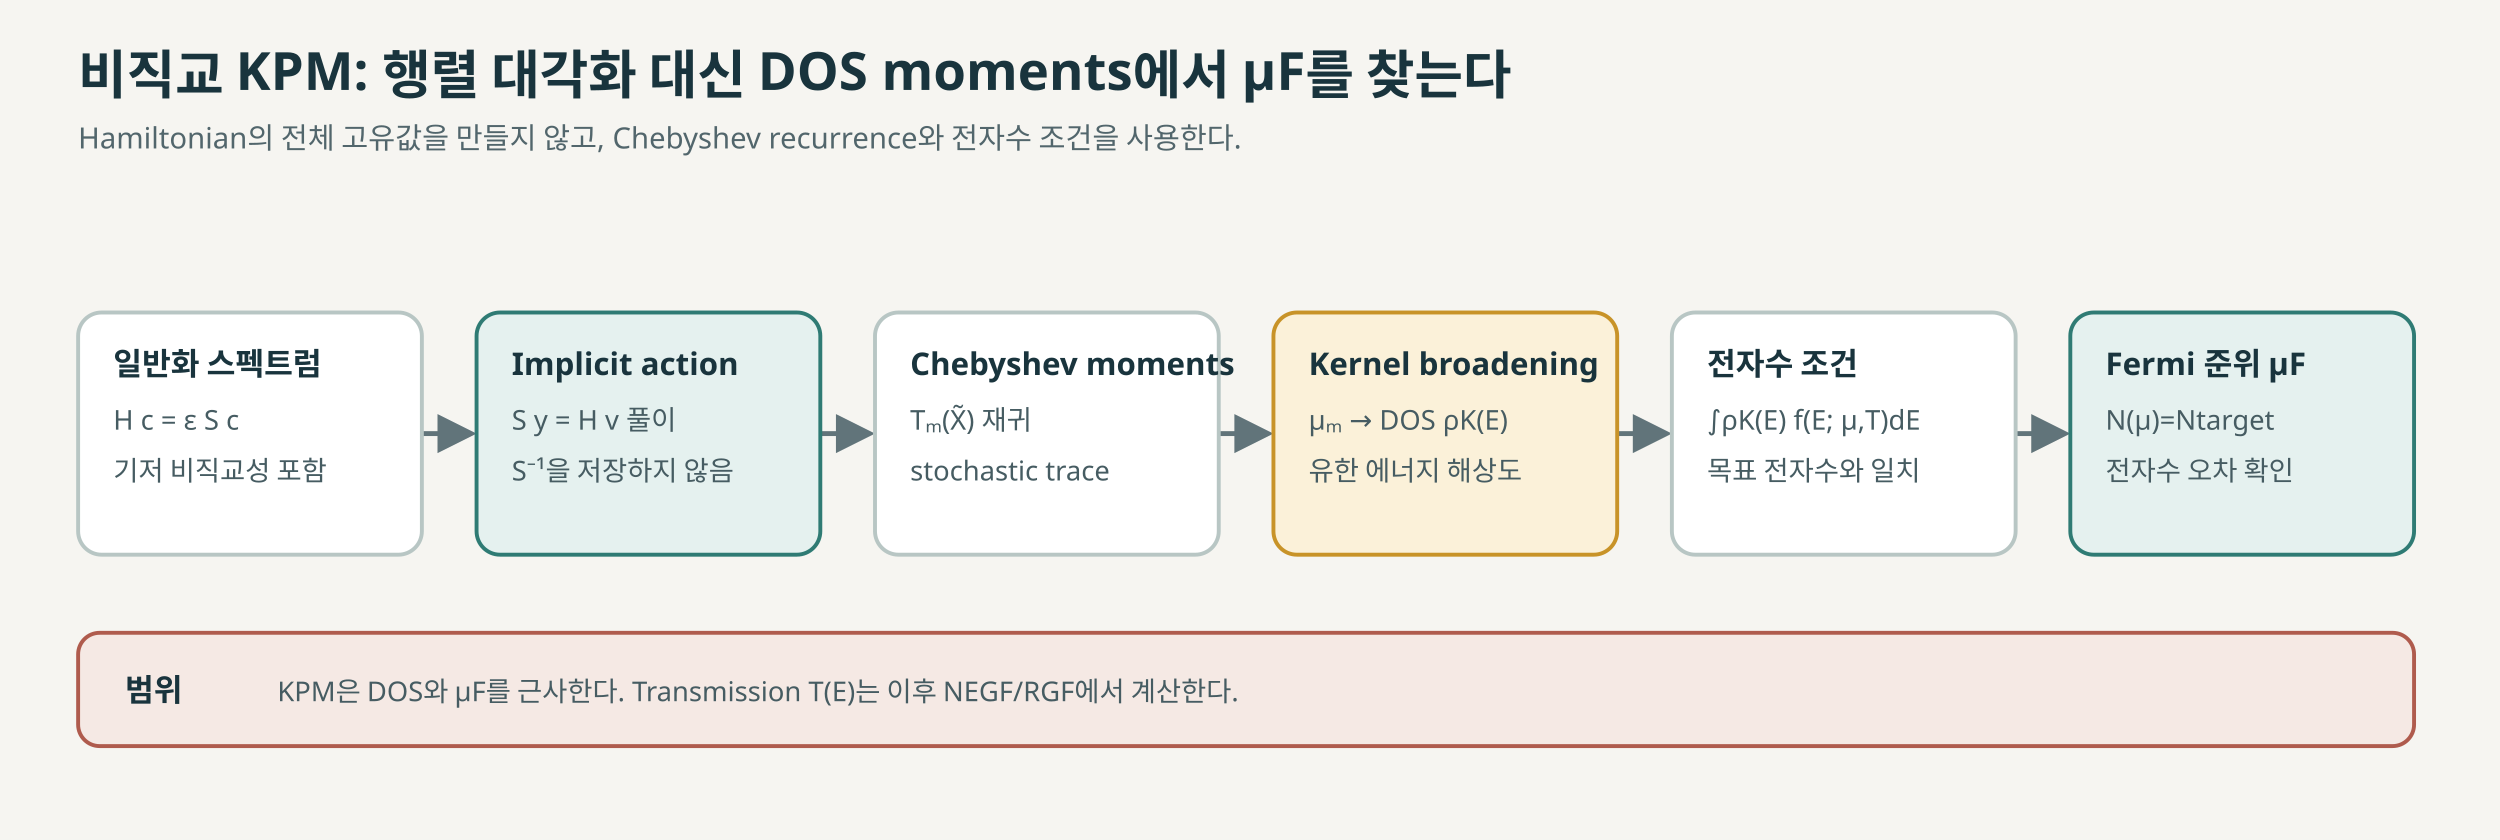
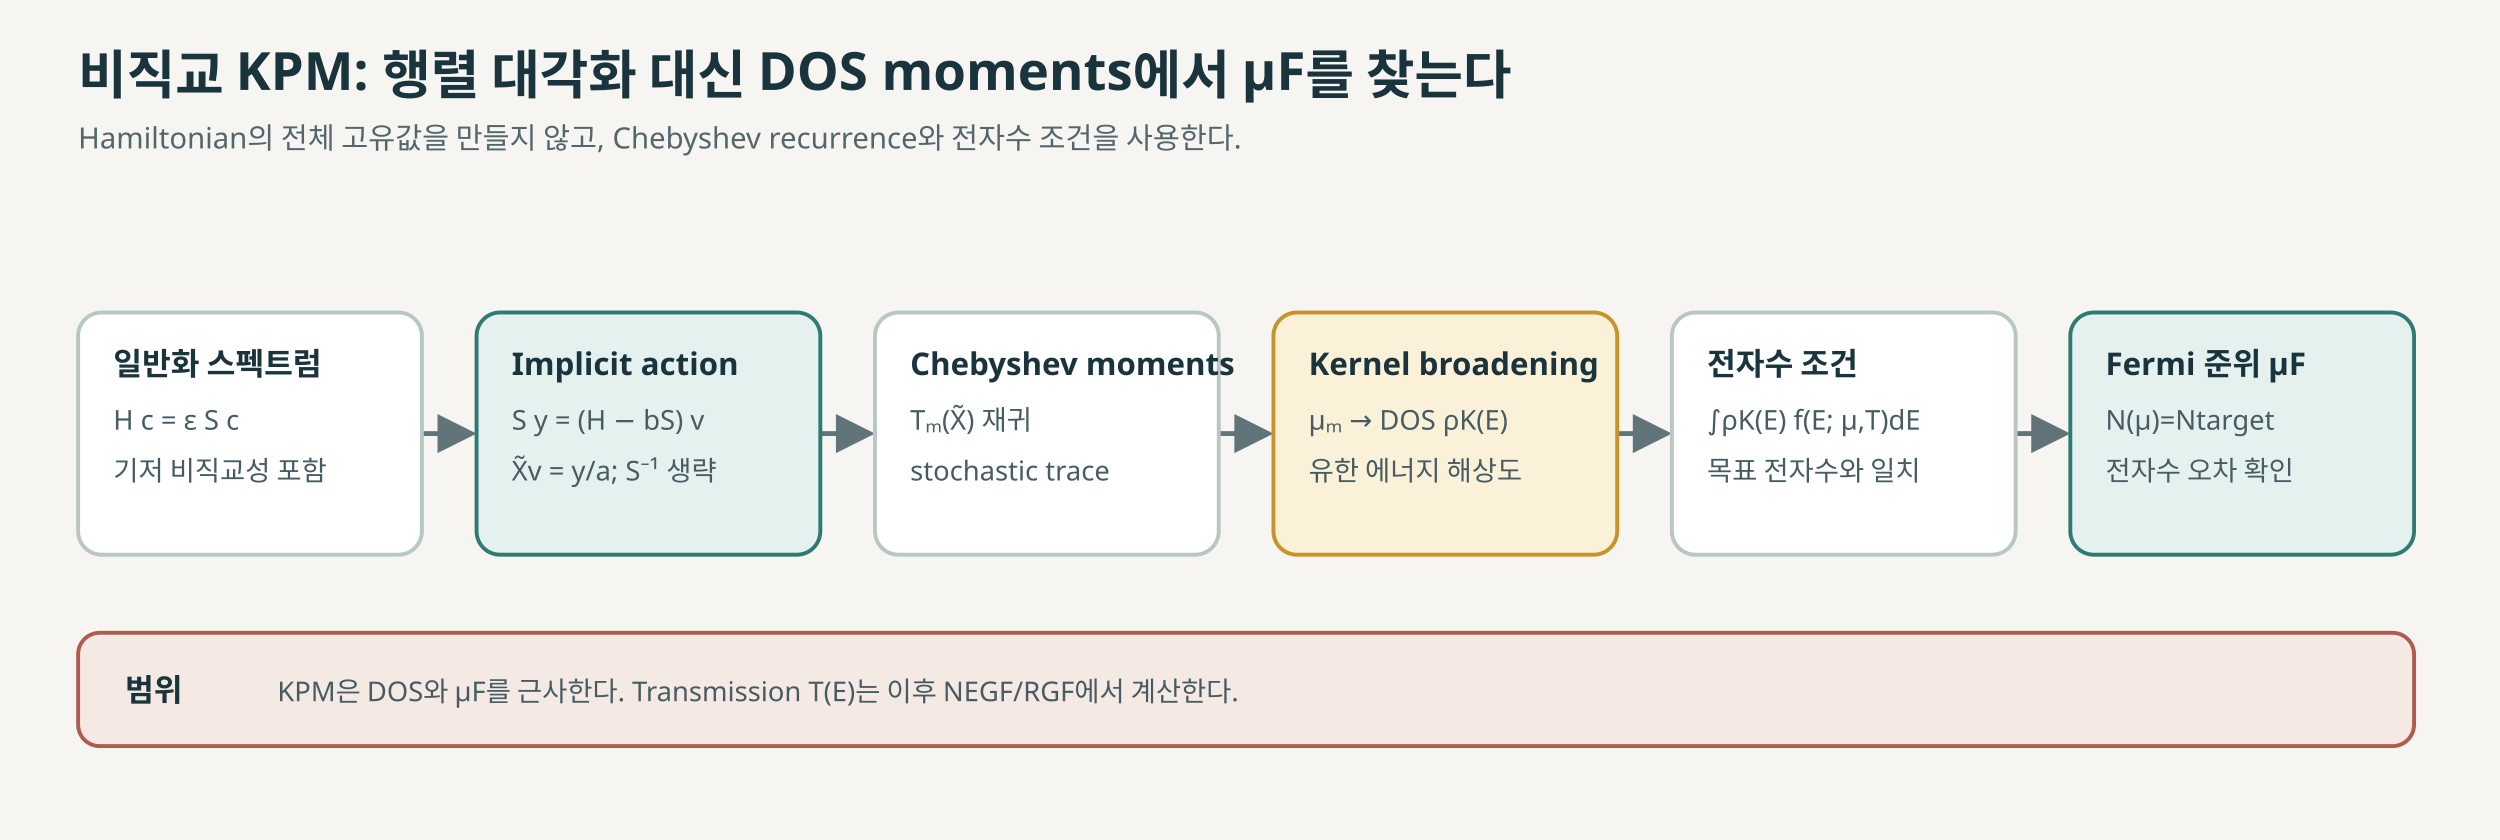
<svg xmlns="http://www.w3.org/2000/svg" viewBox="0 0 1280 430" role="img" aria-labelledby="kpm-title kpm-desc">
  <defs>
    <marker id="kpm-arrow" viewBox="0 0 10 10" refX="8.5" refY="5" markerWidth="8" markerHeight="8" orient="auto">
      <path d="M0 0L10 5L0 10Z" fill="#61747a" />
    </marker>
    <style>
    .kbg{fill:#f6f5f1}.ktitle{font:700 27px system-ui,sans-serif;fill:#19343d}.ksub{font:15px system-ui,sans-serif;fill:#52666c}
    .kbox{fill:#fff;stroke:#b8c6c4;stroke-width:2}.kteal{fill:#e5f1ef;stroke:#2f7b74;stroke-width:2}.kgold{fill:#fbf1d9;stroke:#c89328;stroke-width:2}.kred{fill:#f5e9e4;stroke:#af5b4d;stroke-width:2}
    .kh{font:700 16px system-ui,sans-serif;fill:#19343d}.kb{font:14px system-ui,sans-serif;fill:#465c62}.ksmall{font:13px system-ui,sans-serif;fill:#50646b}
    .karrow{fill:none;stroke:#61747a;stroke-width:2.5;marker-end:url(#kpm-arrow)}
  </style>
  </defs>
  <rect class="kbg" width="1280" height="430" />
  <text class="ktitle" x="40" y="48">비직교 KPM: 행렬 대각화 대신 DOS moments에서 μF를 찾는다</text>
  <text class="ksub" x="40" y="76">Hamiltonian의 전체 고유값을 만들지 않고, Chebyshev recurrence와 전자수 조건을 사용한다.</text>
  <path class="karrow" d="M216 222H241" />
  <path class="karrow" d="M420 222H445" />
  <path class="karrow" d="M624 222H649" />
  <path class="karrow" d="M828 222H853" />
  <path class="karrow" d="M1032 222H1057" />
  <rect class="kbox" x="40" y="160" width="176" height="124" rx="12" />
  <text class="kh" x="58" y="192">일반화 스펙트럼</text>
  <text class="kb" x="58" y="220">H c = ε S c</text>
  <text class="kb" x="58" y="246">기저 비직교성 포함</text>
  <rect class="kteal" x="244" y="160" width="176" height="124" rx="12" />
  <text class="kh" x="262" y="192">Implicit action</text>
-   <text class="kb" x="262" y="220">S y = H v 풀이</text>
-   <text class="kb" x="262" y="246">S⁻¹을 저장하지 않음</text>
+   <text class="kb" x="262" y="220">S y = (H − bS) v</text>
+   <text class="kb" x="262" y="246">X̃v = y/a; S⁻¹ 생략</text>
  <rect class="kbox" x="448" y="160" width="176" height="124" rx="12" />
  <text class="kh" x="466" y="192">Chebyshev moments</text>
  <text class="kb" x="466" y="220">Tₘ(X̃) 재귀</text>
  <text class="kb" x="466" y="246">stochastic trace</text>
  <rect class="kgold" x="652" y="160" width="176" height="124" rx="12" />
  <text class="kh" x="670" y="192">Kernel broadening</text>
  <text class="kb" x="670" y="220">μₘ → DOS ρK(E)</text>
  <text class="kb" x="670" y="246">유한 에너지 해상도</text>
  <rect class="kbox" x="856" y="160" width="176" height="124" rx="12" />
  <text class="kh" x="874" y="192">전자수 조건</text>
  <text class="kb" x="874" y="220">∫ρK(E) f(E; μ,T)dE</text>
  <text class="kb" x="874" y="246">목표 전자수와 일치</text>
  <rect class="kteal" x="1060" y="160" width="176" height="124" rx="12" />
  <text class="kh" x="1078" y="192">Fermi 준위 μF</text>
  <text class="kb" x="1078" y="220">N(μ)=Ntarget</text>
  <text class="kb" x="1078" y="246">전자수 오차 확인</text>
  <rect class="kred" x="40" y="324" width="1196" height="58" rx="11" />
  <text class="kh" x="64" y="359">범위</text>
  <text class="kb" x="142" y="359">KPM은 DOS와 μF를 근사한다. Transmission T(E)는 이후 NEGF/RGF에서 계산한다.</text>
</svg>
